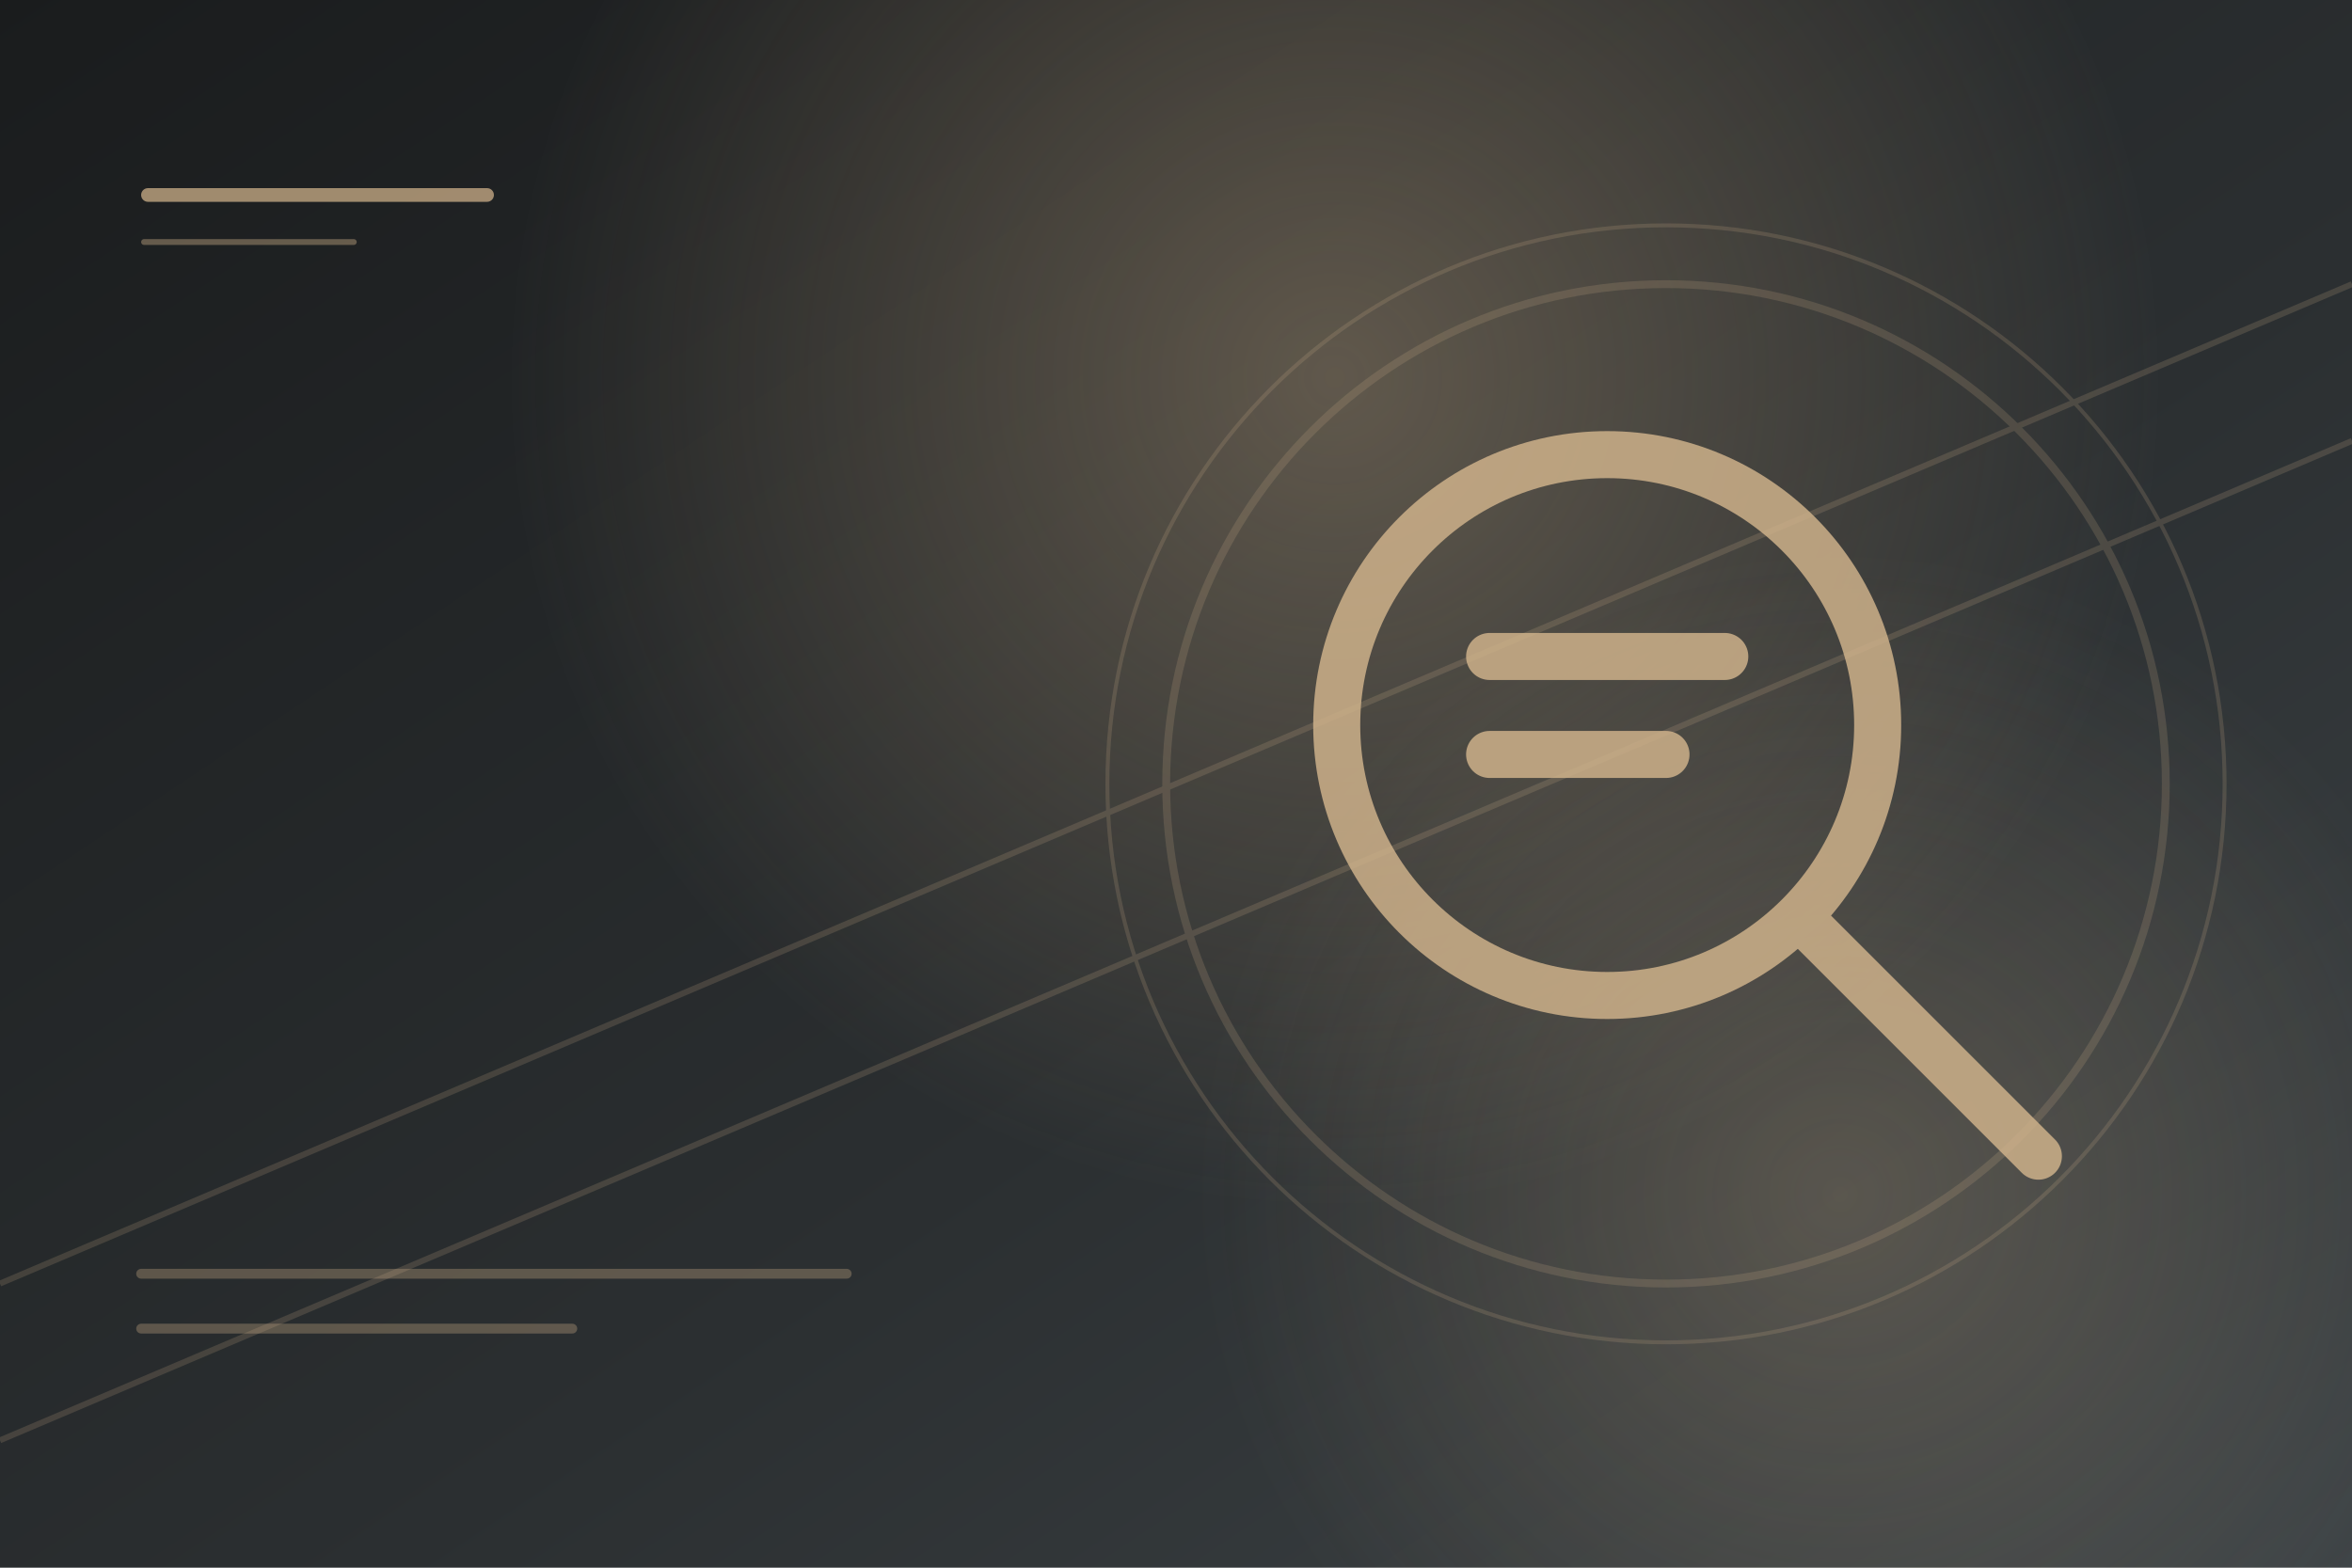
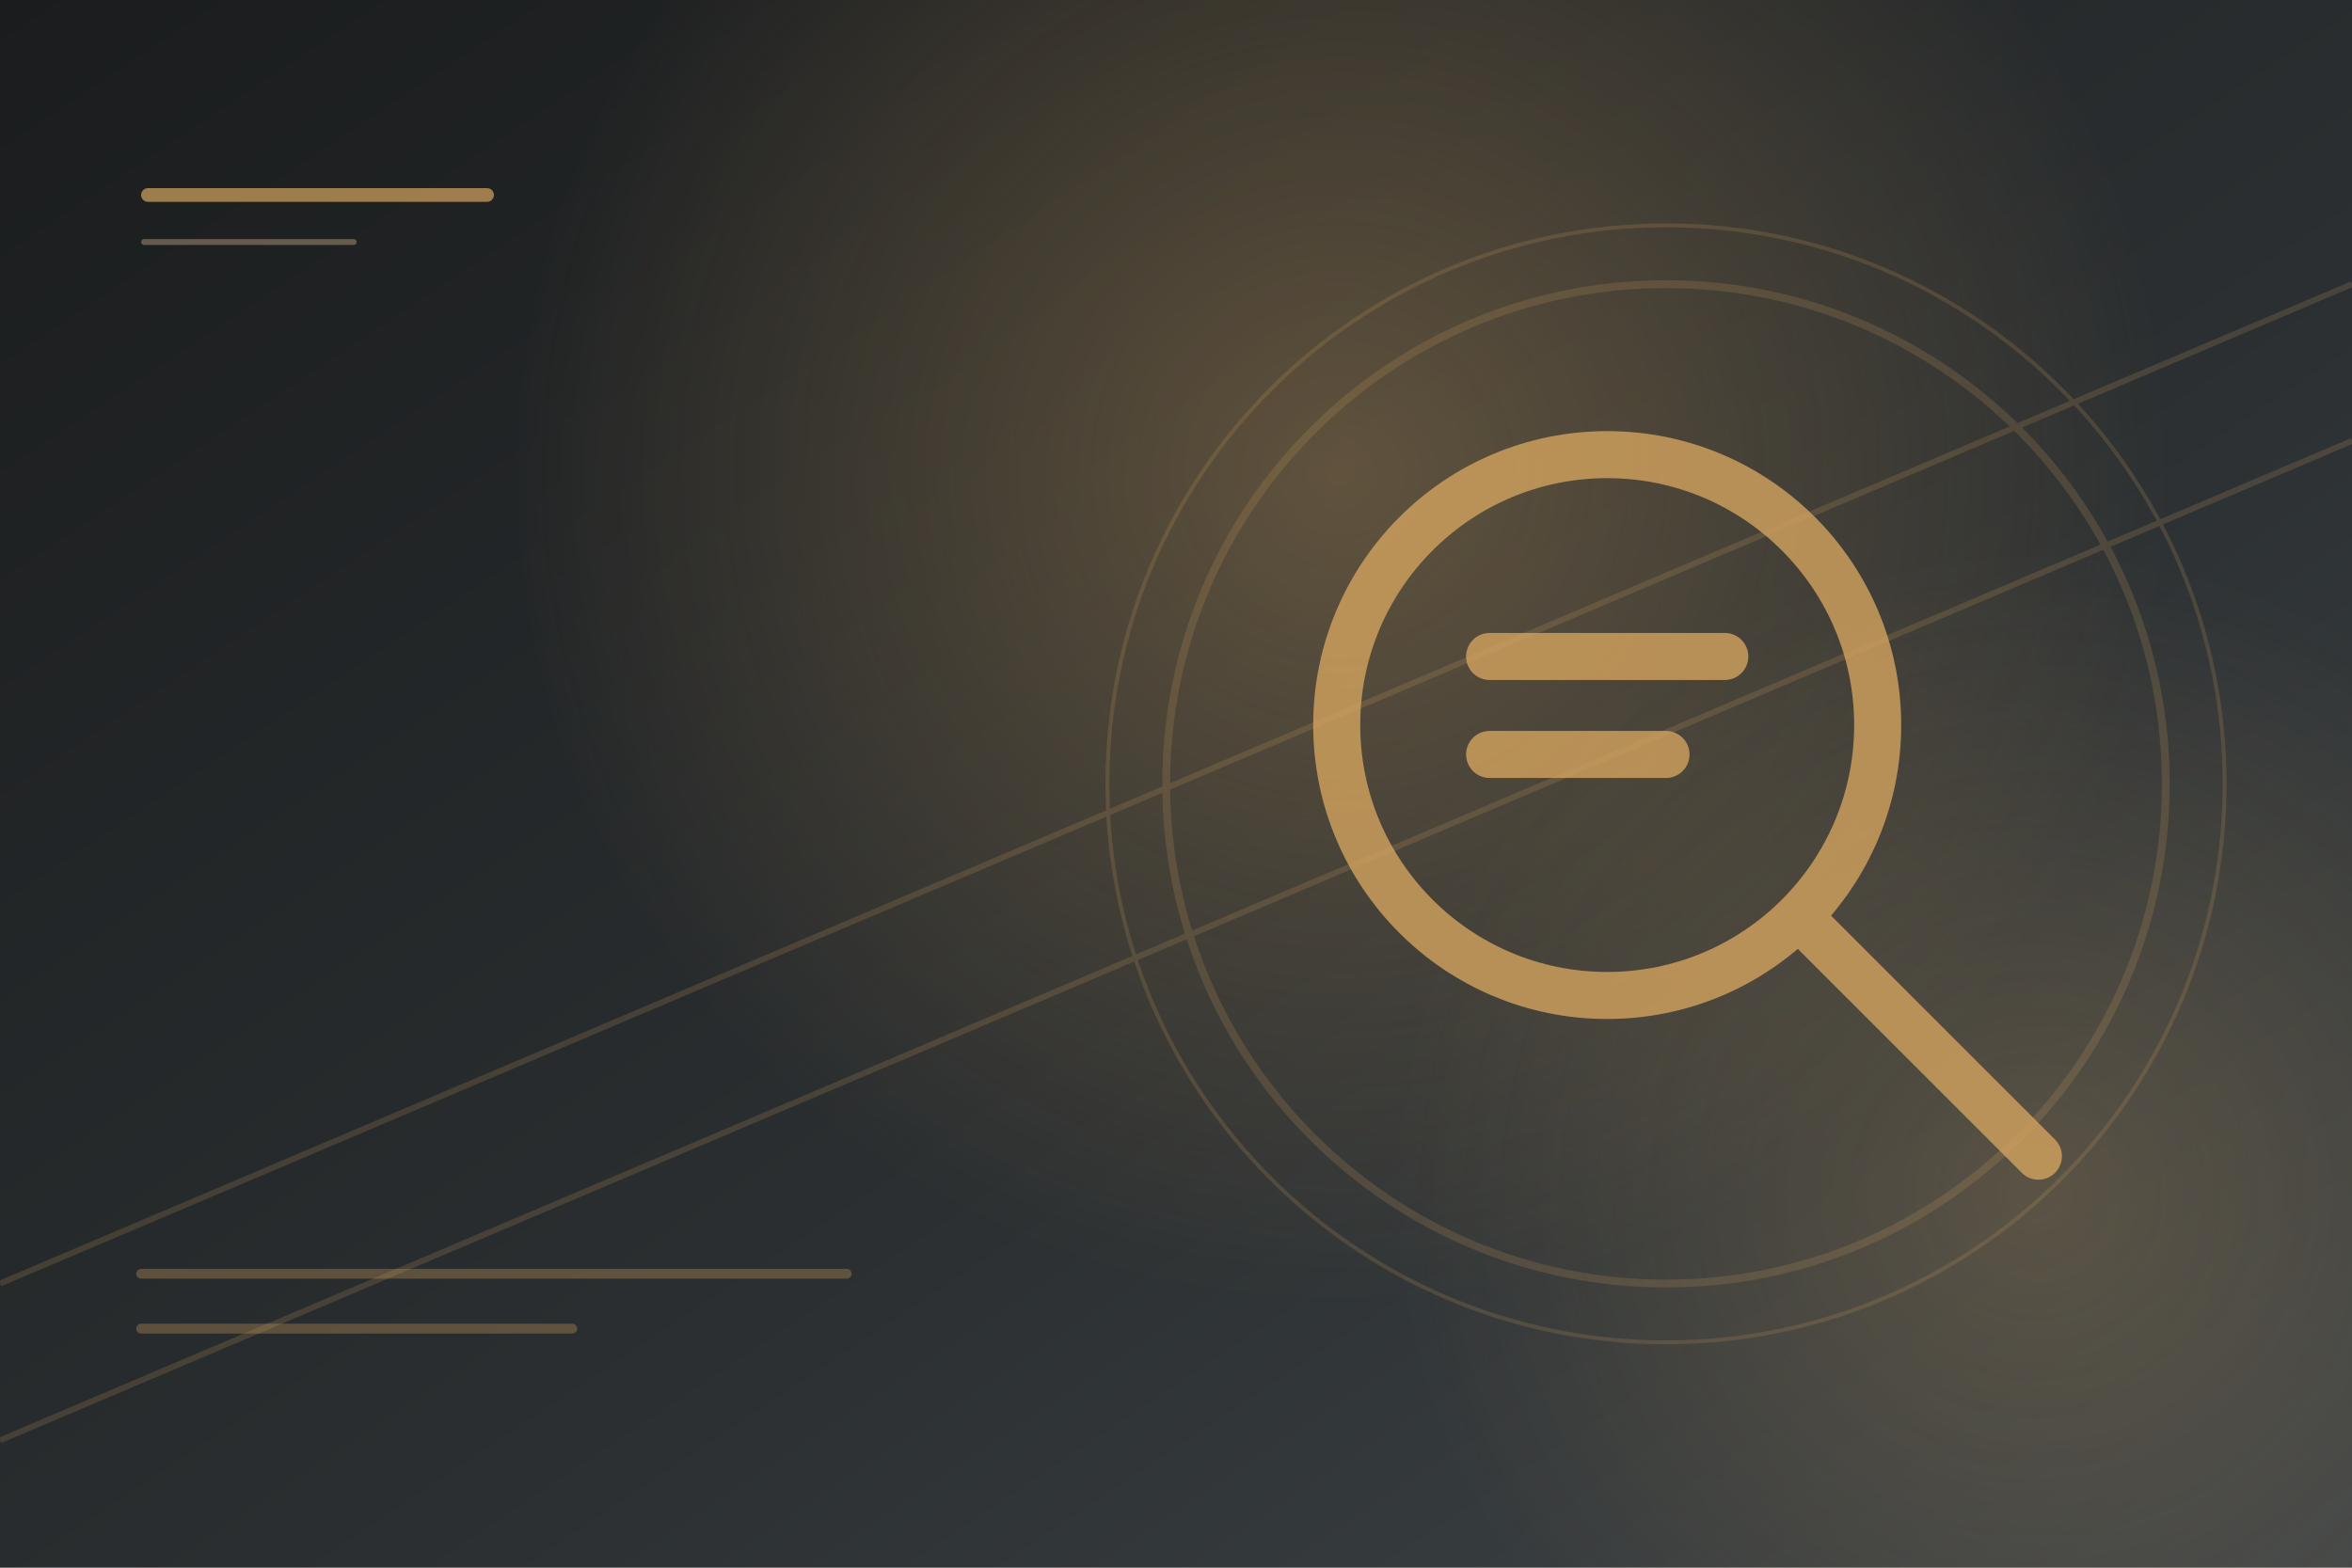
<svg xmlns="http://www.w3.org/2000/svg" width="1200" height="800" viewBox="0 0 1200 800" preserveAspectRatio="xMidYMid meet" role="img" aria-labelledby="title desc">
  <defs>
    <linearGradient id="bg" x1="0" y1="0" x2="1" y2="1">
      <stop stop-color="#1a1c1d" />
      <stop offset=".58" stop-color="#2b2f31" />
      <stop offset="1" stop-color="#3e4447" />
    </linearGradient>
    <radialGradient id="glow">
-       <stop stop-color="#d2b48c" stop-opacity=".34" />
-       <stop offset="1" stop-color="#d2b48c" stop-opacity="0" />
+       <stop stop-color="#d0a15e" stop-opacity=".34" />
+       <stop offset="1" stop-color="#d0a15e" stop-opacity="0" />
    </radialGradient>
  </defs>
  <rect width="1200" height="800" fill="url(#bg)" />
-   <circle cx="681" cy="194" r="420" fill="url(#glow)" />
-   <circle cx="939" cy="610" r="330" fill="url(#glow)" opacity=".7" />
-   <g fill="none" stroke="#d2b48c" opacity=".18">
+   <circle cx="684" cy="242" r="420" fill="url(#glow)" />
+   <circle cx="1039" cy="610" r="330" fill="url(#glow)" opacity=".7" />
+   <g fill="none" stroke="#d0a15e" opacity=".18">
    <path d="M0 655 1200 145M0 735 1200 225" stroke-width="3" />
    <circle cx="850" cy="400" r="255" stroke-width="4" />
    <circle cx="850" cy="400" r="285" stroke-width="2" />
  </g>
-   <g color="#d2b48c" opacity=".82">
+   <g color="#d0a15e" opacity=".82">
    <circle cx="820" cy="370" r="138" fill="none" stroke="currentColor" stroke-width="24" />
    <path d="m920 470 120 120M760 335h120M760 385h90" fill="none" stroke="currentColor" stroke-width="24" stroke-linecap="round" />
  </g>
-   <rect x="72" y="96" width="180" height="7" rx="3.5" fill="#d2b48c" opacity=".72" />
+   <rect x="72" y="96" width="180" height="7" rx="3.5" fill="#d0a15e" opacity=".72" />
  <rect x="72" y="122" width="110" height="3" rx="1.5" fill="#d2b48c" opacity=".4" />
-   <path d="M72 650h360M72 678h220" stroke="#d2b48c" stroke-width="5" stroke-linecap="round" opacity=".32" />
+   <path d="M72 650h360M72 678h220" stroke="#d0a15e" stroke-width="5" stroke-linecap="round" opacity=".32" />
</svg>
